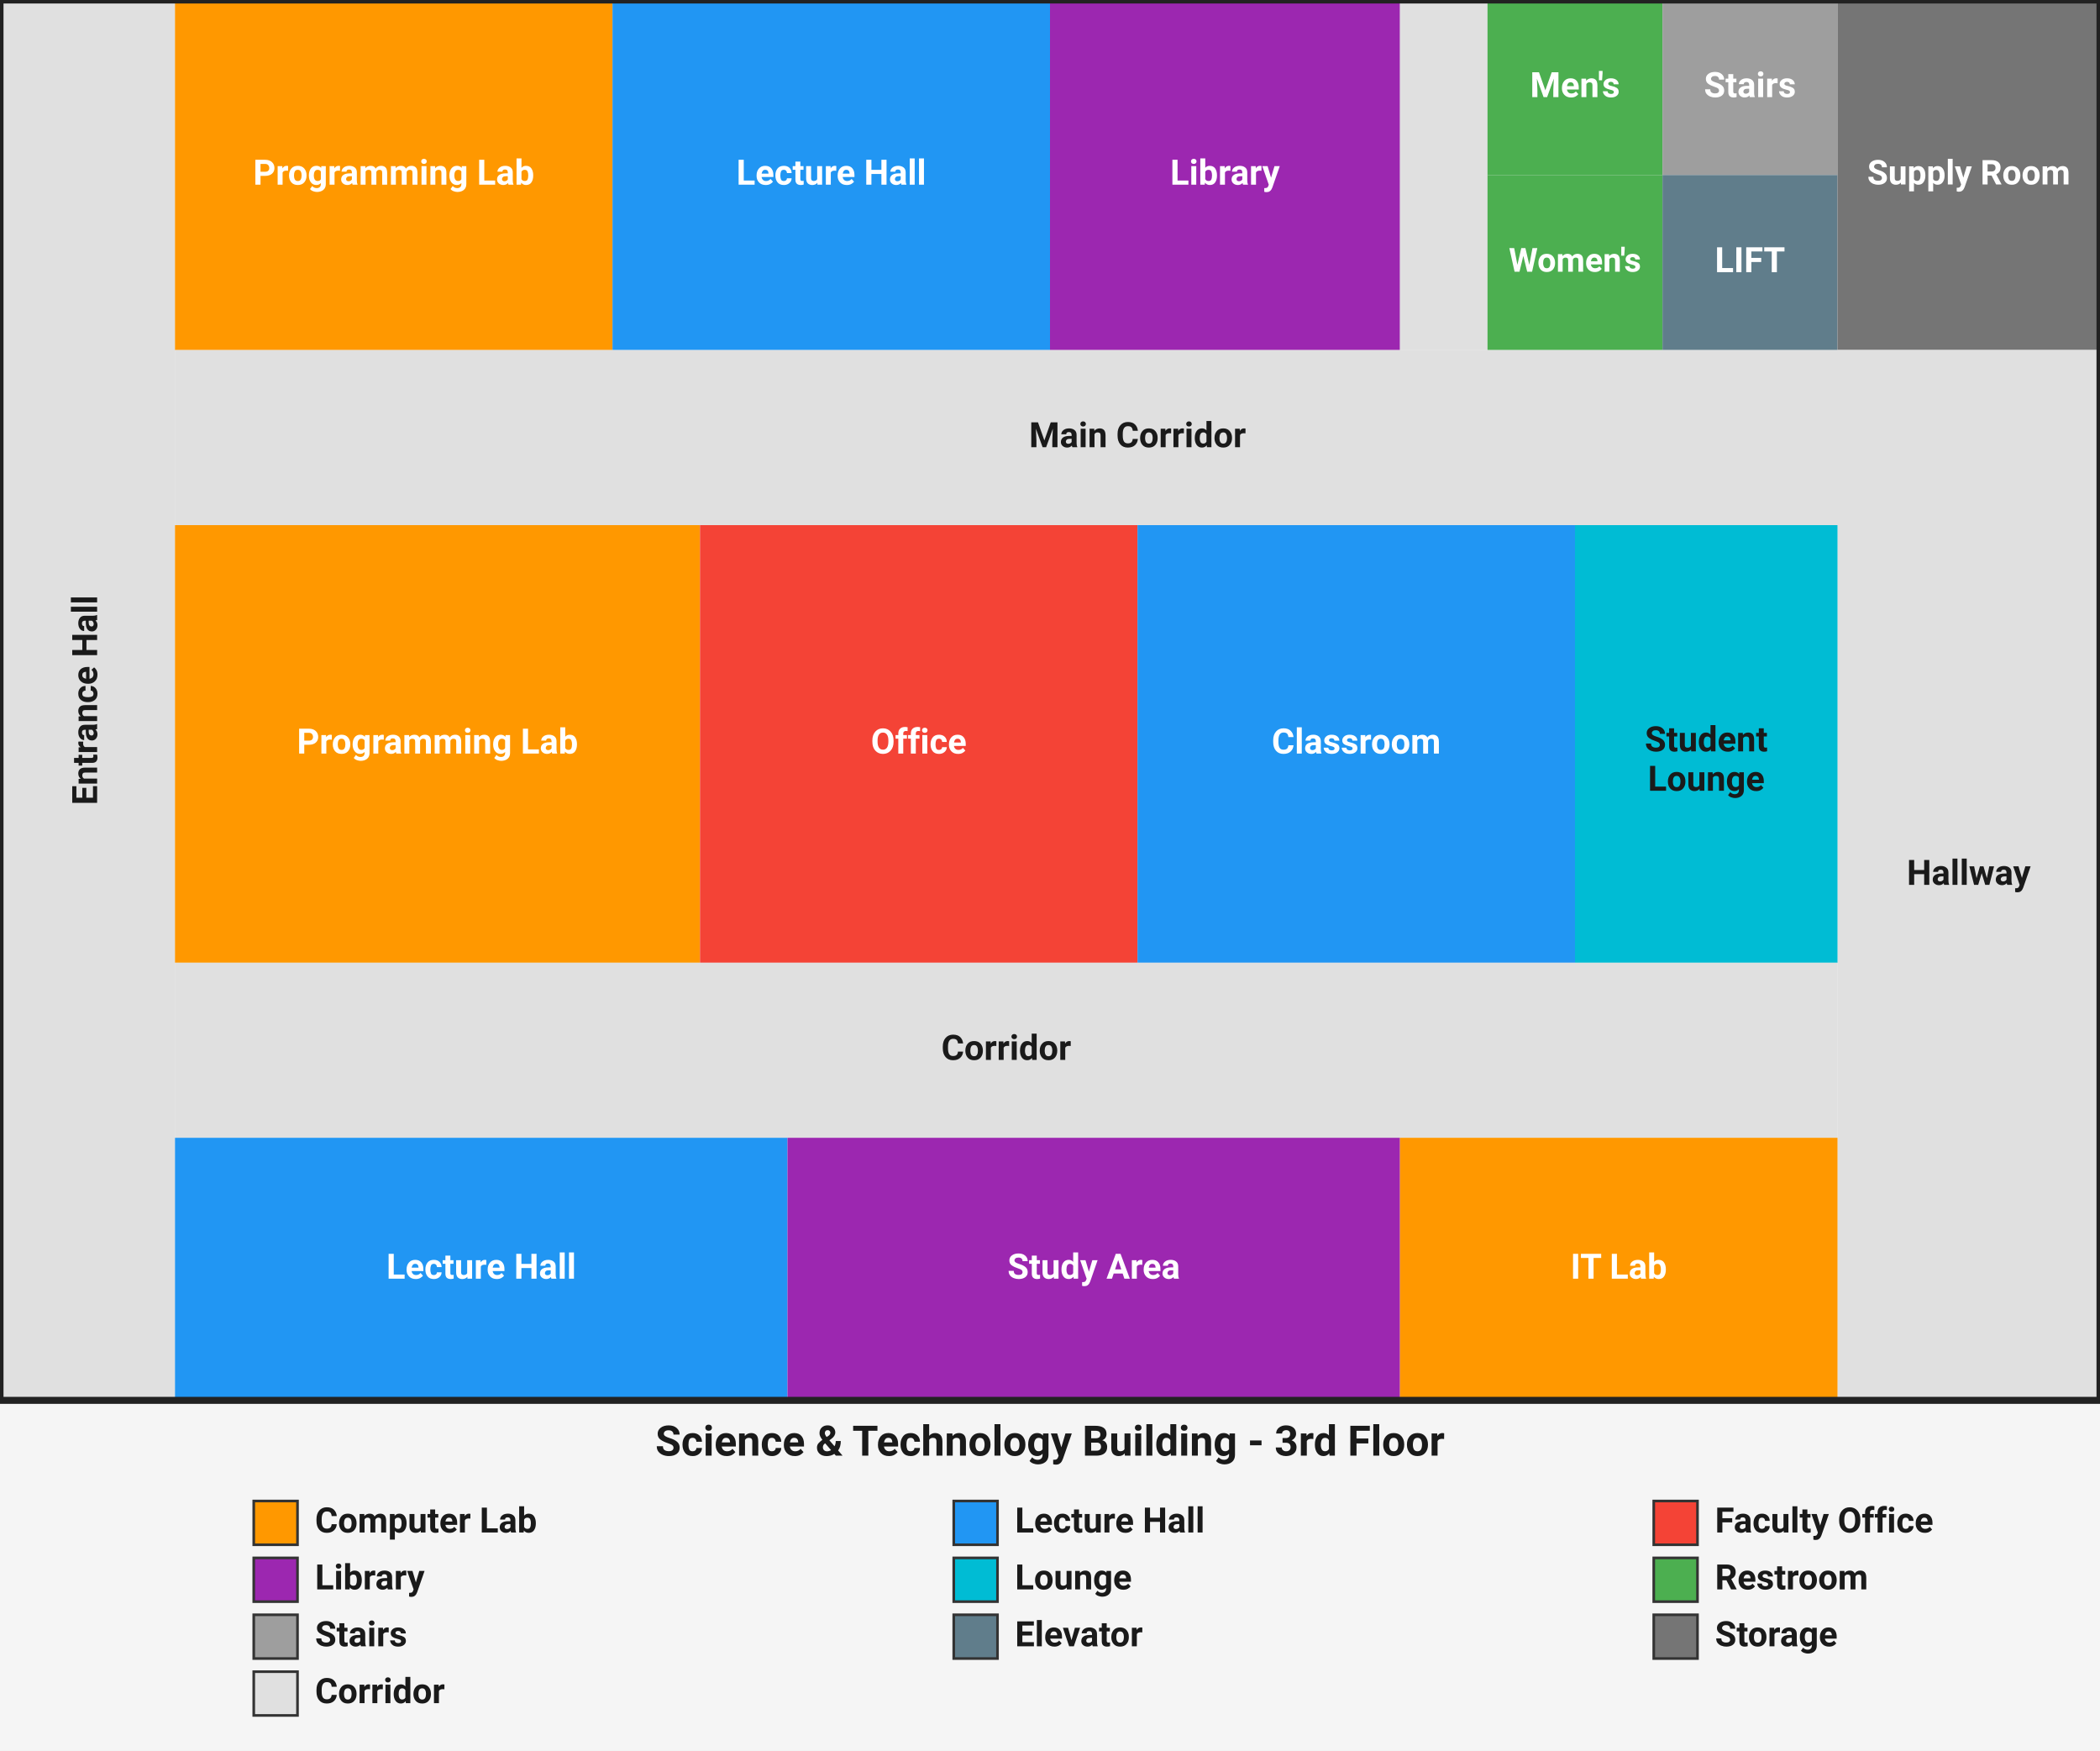
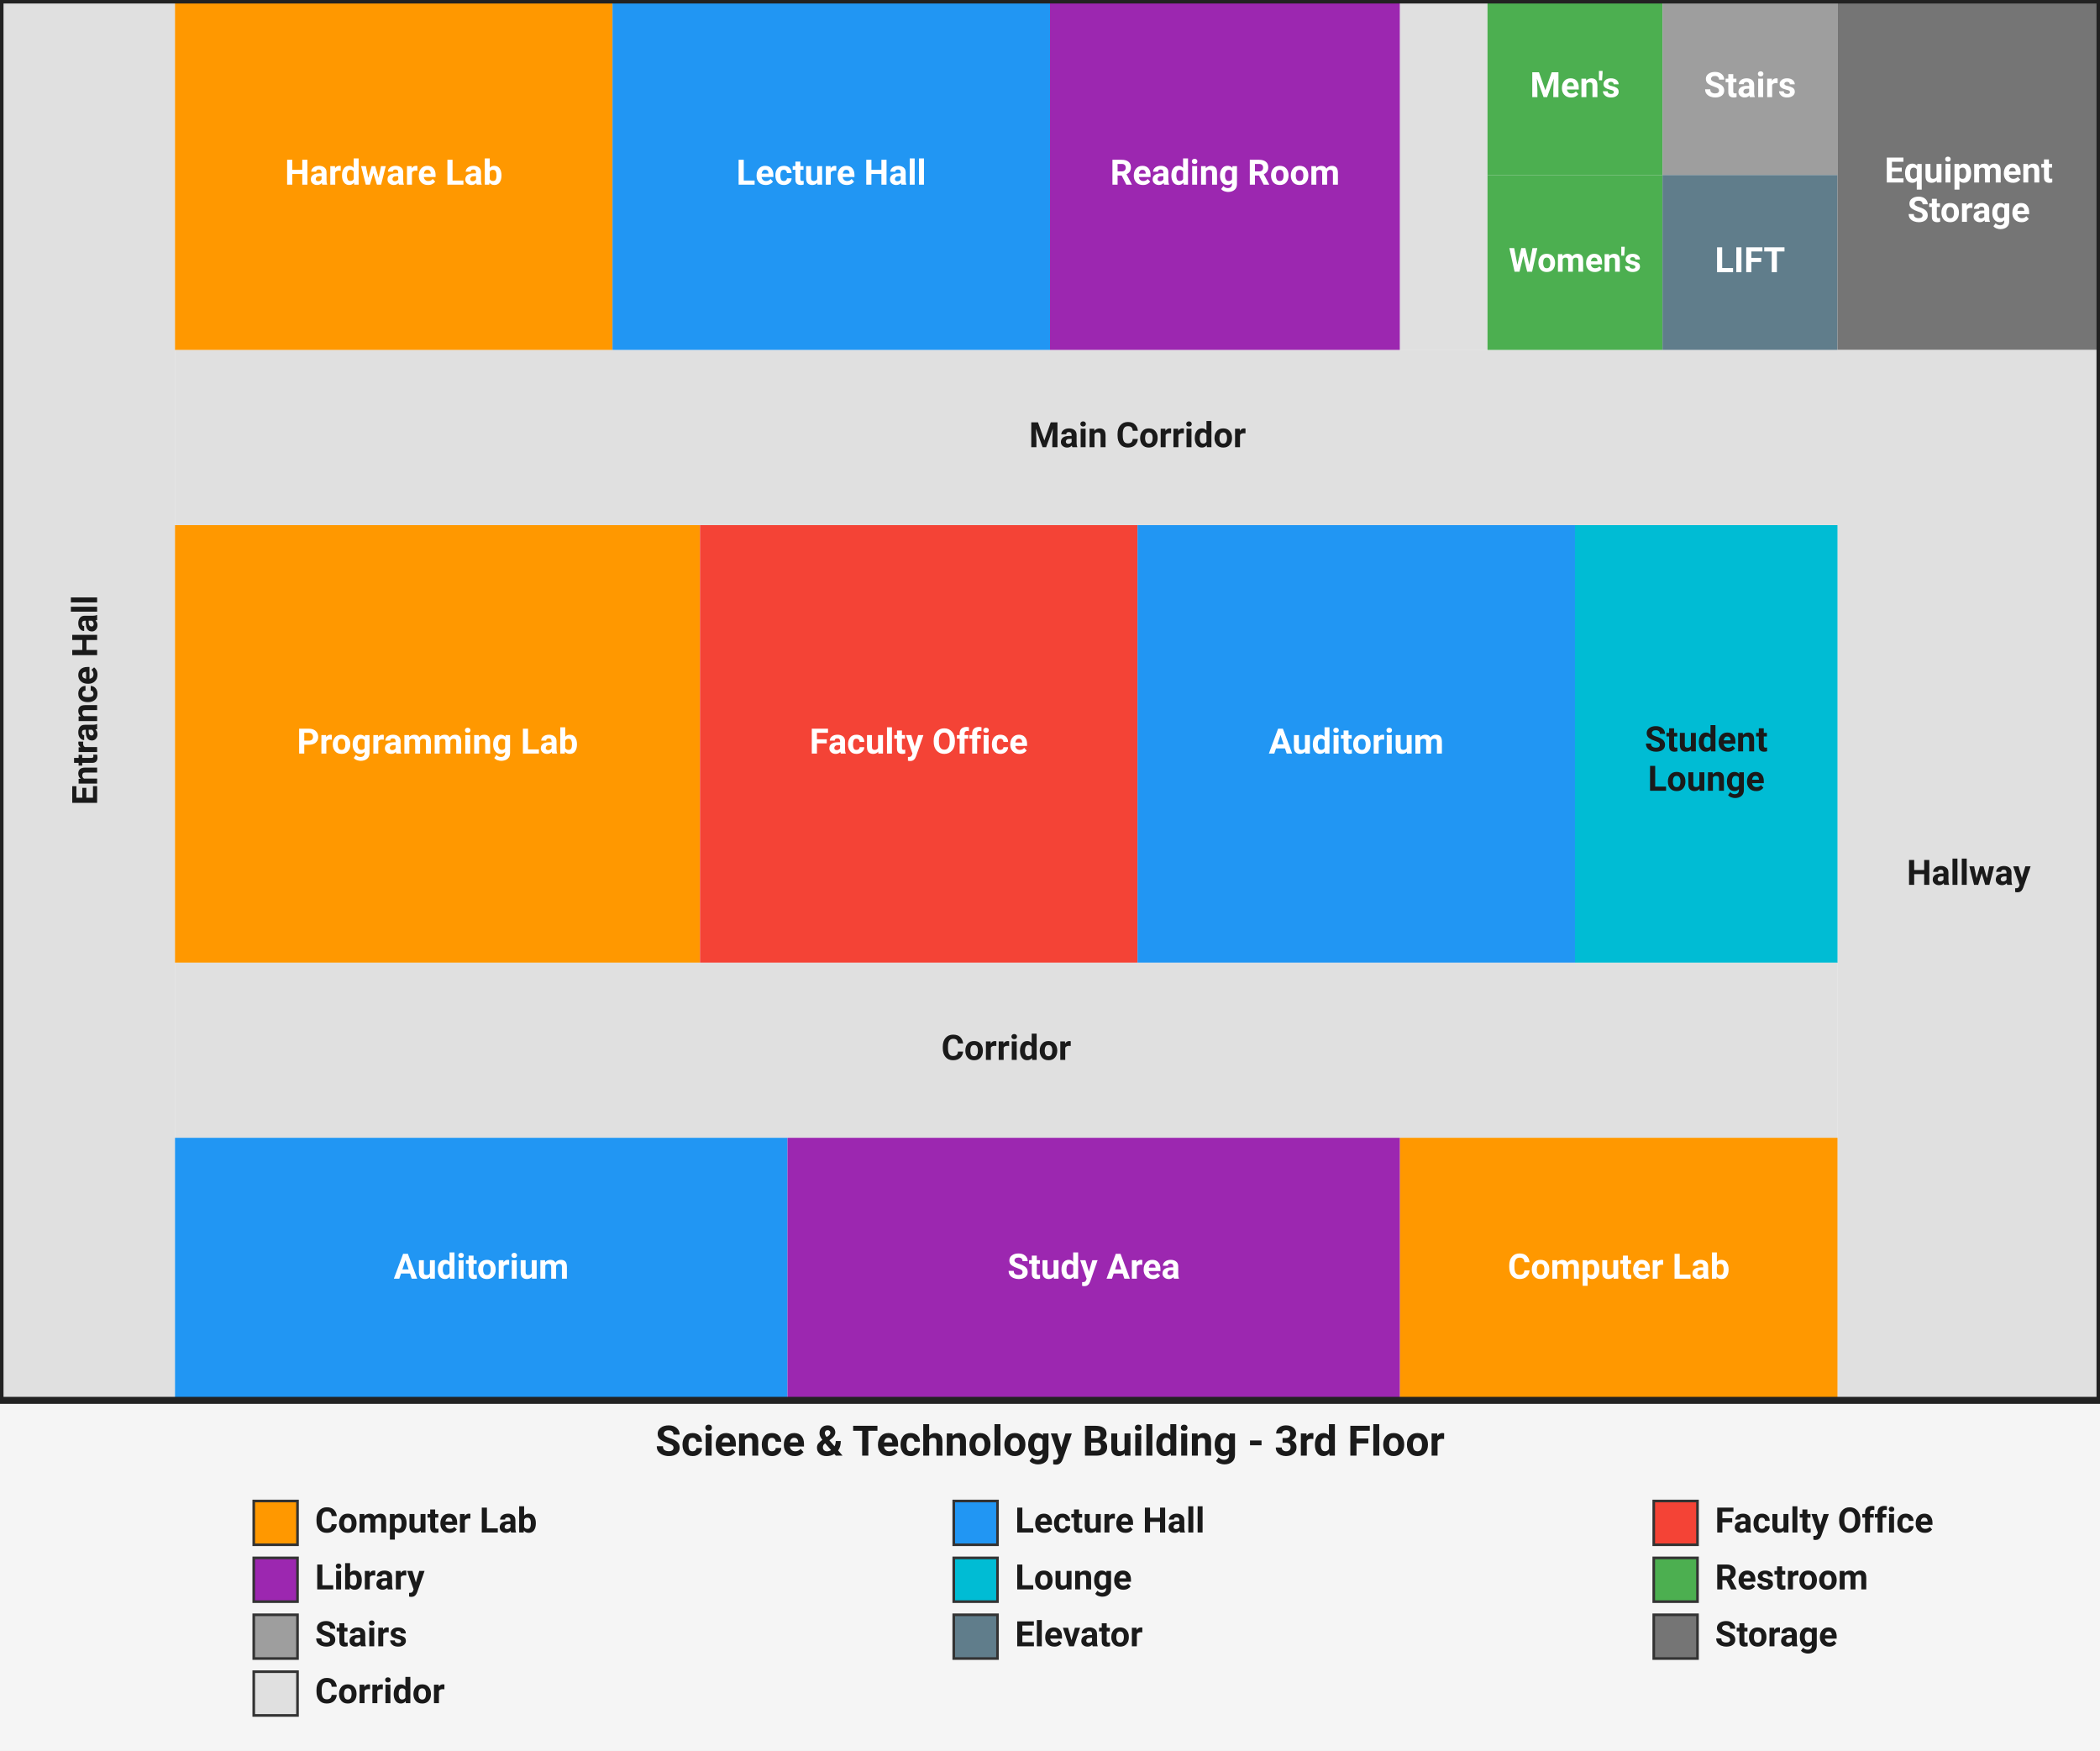
<svg xmlns="http://www.w3.org/2000/svg" viewBox="0 0 2400 2000" width="2400" height="2000" style="display:block; max-width:100%; height:auto;">
  <defs>
    <style>
      text { 
        -webkit-font-smoothing: antialiased;
        -moz-osx-font-smoothing: grayscale;
      }
    </style>
  </defs>
  <rect x="0" y="0" width="2400" height="2000" fill="#f5f5f5" />
  <rect x="0" y="0" width="200" height="1600" fill="#E0E0E0" stroke="none" />
  <text x="100.0" y="800.0" font-family="Roboto,Segoe UI,Arial,sans-serif" font-size="40" font-weight="600" fill="#1a1a1a" text-anchor="middle" dominant-baseline="middle" transform="rotate(-90 100.0 800.0)">
              Entrance Hall
            </text>
  <rect x="200" y="0" width="500" height="400" fill="#FF9800" stroke="none" />
  <text x="450.0" y="200.0" font-family="Roboto,Segoe UI,Arial,sans-serif" font-size="40" font-weight="600" fill="white" text-anchor="middle" dominant-baseline="middle">
-               Programming Lab
+               Hardware Lab
            </text>
  <rect x="700" y="0" width="500" height="400" fill="#2196F3" stroke="none" />
  <text x="950.0" y="200.0" font-family="Roboto,Segoe UI,Arial,sans-serif" font-size="40" font-weight="600" fill="white" text-anchor="middle" dominant-baseline="middle">
              Lecture Hall
            </text>
  <rect x="1200" y="0" width="400" height="400" fill="#9C27B0" stroke="none" />
  <text x="1400.0" y="200.0" font-family="Roboto,Segoe UI,Arial,sans-serif" font-size="40" font-weight="600" fill="white" text-anchor="middle" dominant-baseline="middle">
-               Library
+               Reading Room
            </text>
  <rect x="1600" y="0" width="100" height="400" fill="#E0E0E0" stroke="none" />
  <rect x="1700" y="0" width="200" height="200" fill="#4CAF50" stroke="none" />
  <text x="1800.0" y="100.0" font-family="Roboto,Segoe UI,Arial,sans-serif" font-size="40" font-weight="600" fill="white" text-anchor="middle" dominant-baseline="middle">
              Men's
            </text>
  <rect x="1700" y="200" width="200" height="200" fill="#4CAF50" stroke="none" />
  <text x="1800.0" y="300.0" font-family="Roboto,Segoe UI,Arial,sans-serif" font-size="38" font-weight="600" fill="white" text-anchor="middle" dominant-baseline="middle">
              Women's
            </text>
  <rect x="1900" y="0" width="200" height="200" fill="#9E9E9E" stroke="none" />
  <text x="2000.0" y="100.0" font-family="Roboto,Segoe UI,Arial,sans-serif" font-size="40" font-weight="600" fill="white" text-anchor="middle" dominant-baseline="middle">
              Stairs
            </text>
  <rect x="1900" y="200" width="200" height="200" fill="#607D8B" stroke="none" />
  <text x="2000.0" y="300.0" font-family="Roboto,Segoe UI,Arial,sans-serif" font-size="40" font-weight="600" fill="white" text-anchor="middle" dominant-baseline="middle">
              LIFT
            </text>
  <rect x="2100" y="0" width="300" height="400" fill="#757575" stroke="none" />
-   <text x="2250.0" y="200.0" font-family="Roboto,Segoe UI,Arial,sans-serif" font-size="39" font-weight="600" fill="white" text-anchor="middle" dominant-baseline="middle">
-               Supply Room
-             </text>
+   <g>
+     <text x="2250.0" y="197.5" font-family="Roboto,Segoe UI,Arial,sans-serif" font-size="40" font-weight="600" fill="white" text-anchor="middle" dominant-baseline="middle">
+                   Equipment
+                 </text>
+     <text x="2250.0" y="242.5" font-family="Roboto,Segoe UI,Arial,sans-serif" font-size="40" font-weight="600" fill="white" text-anchor="middle" dominant-baseline="middle">
+                   Storage
+                 </text>
+   </g>
  <rect x="200" y="400" width="2200" height="200" fill="#E0E0E0" stroke="none" />
  <text x="1300.0" y="500.0" font-family="Roboto,Segoe UI,Arial,sans-serif" font-size="40" font-weight="600" fill="#1a1a1a" text-anchor="middle" dominant-baseline="middle">
              Main Corridor
            </text>
  <rect x="1600" y="400" width="100" height="100" fill="#E0E0E0" stroke="none" />
  <rect x="2100" y="400" width="300" height="1200" fill="#E0E0E0" stroke="none" />
  <text x="2250.0" y="1000.0" font-family="Roboto,Segoe UI,Arial,sans-serif" font-size="40" font-weight="600" fill="#1a1a1a" text-anchor="middle" dominant-baseline="middle">
              Hallway
            </text>
  <rect x="200" y="600" width="600" height="500" fill="#FF9800" stroke="none" />
  <text x="500.0" y="850.0" font-family="Roboto,Segoe UI,Arial,sans-serif" font-size="40" font-weight="600" fill="white" text-anchor="middle" dominant-baseline="middle">
              Programming Lab
            </text>
  <rect x="800" y="600" width="500" height="500" fill="#F44336" stroke="none" />
  <text x="1050.0" y="850.0" font-family="Roboto,Segoe UI,Arial,sans-serif" font-size="40" font-weight="600" fill="white" text-anchor="middle" dominant-baseline="middle">
-               Office
+               Faculty Office
            </text>
  <rect x="1300" y="600" width="500" height="500" fill="#2196F3" stroke="none" />
  <text x="1550.0" y="850.0" font-family="Roboto,Segoe UI,Arial,sans-serif" font-size="40" font-weight="600" fill="white" text-anchor="middle" dominant-baseline="middle">
-               Classroom
+               Auditorium
            </text>
  <rect x="1800" y="600" width="300" height="500" fill="#00BCD4" stroke="none" />
  <g>
    <text x="1950.0" y="847.5" font-family="Roboto,Segoe UI,Arial,sans-serif" font-size="40" font-weight="600" fill="#1a1a1a" text-anchor="middle" dominant-baseline="middle">
                  Student
                </text>
    <text x="1950.0" y="892.5" font-family="Roboto,Segoe UI,Arial,sans-serif" font-size="40" font-weight="600" fill="#1a1a1a" text-anchor="middle" dominant-baseline="middle">
                  Lounge
                </text>
  </g>
  <rect x="200" y="1100" width="1900" height="200" fill="#E0E0E0" stroke="none" />
  <text x="1150.0" y="1200.0" font-family="Roboto,Segoe UI,Arial,sans-serif" font-size="40" font-weight="600" fill="#1a1a1a" text-anchor="middle" dominant-baseline="middle">
              Corridor
            </text>
  <rect x="200" y="1300" width="700" height="300" fill="#2196F3" stroke="none" />
  <text x="550.0" y="1450.0" font-family="Roboto,Segoe UI,Arial,sans-serif" font-size="40" font-weight="600" fill="white" text-anchor="middle" dominant-baseline="middle">
-               Lecture Hall
+               Auditorium
            </text>
  <rect x="900" y="1300" width="700" height="300" fill="#9C27B0" stroke="none" />
  <text x="1250.0" y="1450.0" font-family="Roboto,Segoe UI,Arial,sans-serif" font-size="40" font-weight="600" fill="white" text-anchor="middle" dominant-baseline="middle">
              Study Area
            </text>
  <rect x="1600" y="1300" width="500" height="300" fill="#FF9800" stroke="none" />
  <text x="1850.0" y="1450.0" font-family="Roboto,Segoe UI,Arial,sans-serif" font-size="40" font-weight="600" fill="white" text-anchor="middle" dominant-baseline="middle">
-               IT Lab
+               Computer Lab
            </text>
  <rect x="0" y="0" width="2400" height="1600" fill="none" stroke="#222" stroke-width="8" />
  <text x="1200.0" y="1650" font-family="Roboto,Segoe UI,Arial,sans-serif" font-size="48" font-weight="700" fill="#1a1a1a" text-anchor="middle" dominant-baseline="middle">
          Science &amp; Technology Building - 3rd Floor
        </text>
  <rect x="290.0" y="1715.0" width="50" height="50" fill="#FF9800" stroke="#333" stroke-width="3" />
  <text x="360.0" y="1740" font-family="Roboto,Segoe UI,Arial,sans-serif" font-size="40" font-weight="700" fill="#1a1a1a" text-anchor="start" dominant-baseline="middle">
          Computer Lab
        </text>
  <rect x="1090.0" y="1715.0" width="50" height="50" fill="#2196F3" stroke="#333" stroke-width="3" />
  <text x="1160.0" y="1740" font-family="Roboto,Segoe UI,Arial,sans-serif" font-size="40" font-weight="700" fill="#1a1a1a" text-anchor="start" dominant-baseline="middle">
          Lecture Hall
        </text>
  <rect x="1890.0" y="1715.0" width="50" height="50" fill="#F44336" stroke="#333" stroke-width="3" />
  <text x="1960.0" y="1740" font-family="Roboto,Segoe UI,Arial,sans-serif" font-size="40" font-weight="700" fill="#1a1a1a" text-anchor="start" dominant-baseline="middle">
          Faculty Office
        </text>
  <rect x="290.0" y="1780.0" width="50" height="50" fill="#9C27B0" stroke="#333" stroke-width="3" />
  <text x="360.0" y="1805" font-family="Roboto,Segoe UI,Arial,sans-serif" font-size="40" font-weight="700" fill="#1a1a1a" text-anchor="start" dominant-baseline="middle">
          Library
        </text>
  <rect x="1090.0" y="1780.0" width="50" height="50" fill="#00BCD4" stroke="#333" stroke-width="3" />
  <text x="1160.0" y="1805" font-family="Roboto,Segoe UI,Arial,sans-serif" font-size="40" font-weight="700" fill="#1a1a1a" text-anchor="start" dominant-baseline="middle">
          Lounge
        </text>
  <rect x="1890.0" y="1780.0" width="50" height="50" fill="#4CAF50" stroke="#333" stroke-width="3" />
  <text x="1960.0" y="1805" font-family="Roboto,Segoe UI,Arial,sans-serif" font-size="40" font-weight="700" fill="#1a1a1a" text-anchor="start" dominant-baseline="middle">
          Restroom
        </text>
  <rect x="290.0" y="1845.0" width="50" height="50" fill="#9E9E9E" stroke="#333" stroke-width="3" />
  <text x="360.0" y="1870" font-family="Roboto,Segoe UI,Arial,sans-serif" font-size="40" font-weight="700" fill="#1a1a1a" text-anchor="start" dominant-baseline="middle">
          Stairs
        </text>
  <rect x="1090.0" y="1845.0" width="50" height="50" fill="#607D8B" stroke="#333" stroke-width="3" />
  <text x="1160.0" y="1870" font-family="Roboto,Segoe UI,Arial,sans-serif" font-size="40" font-weight="700" fill="#1a1a1a" text-anchor="start" dominant-baseline="middle">
          Elevator
        </text>
  <rect x="1890.0" y="1845.0" width="50" height="50" fill="#757575" stroke="#333" stroke-width="3" />
  <text x="1960.0" y="1870" font-family="Roboto,Segoe UI,Arial,sans-serif" font-size="40" font-weight="700" fill="#1a1a1a" text-anchor="start" dominant-baseline="middle">
          Storage
        </text>
  <rect x="290.0" y="1910.0" width="50" height="50" fill="#E0E0E0" stroke="#333" stroke-width="3" />
  <text x="360.0" y="1935" font-family="Roboto,Segoe UI,Arial,sans-serif" font-size="40" font-weight="700" fill="#1a1a1a" text-anchor="start" dominant-baseline="middle">
          Corridor
        </text>
</svg>
